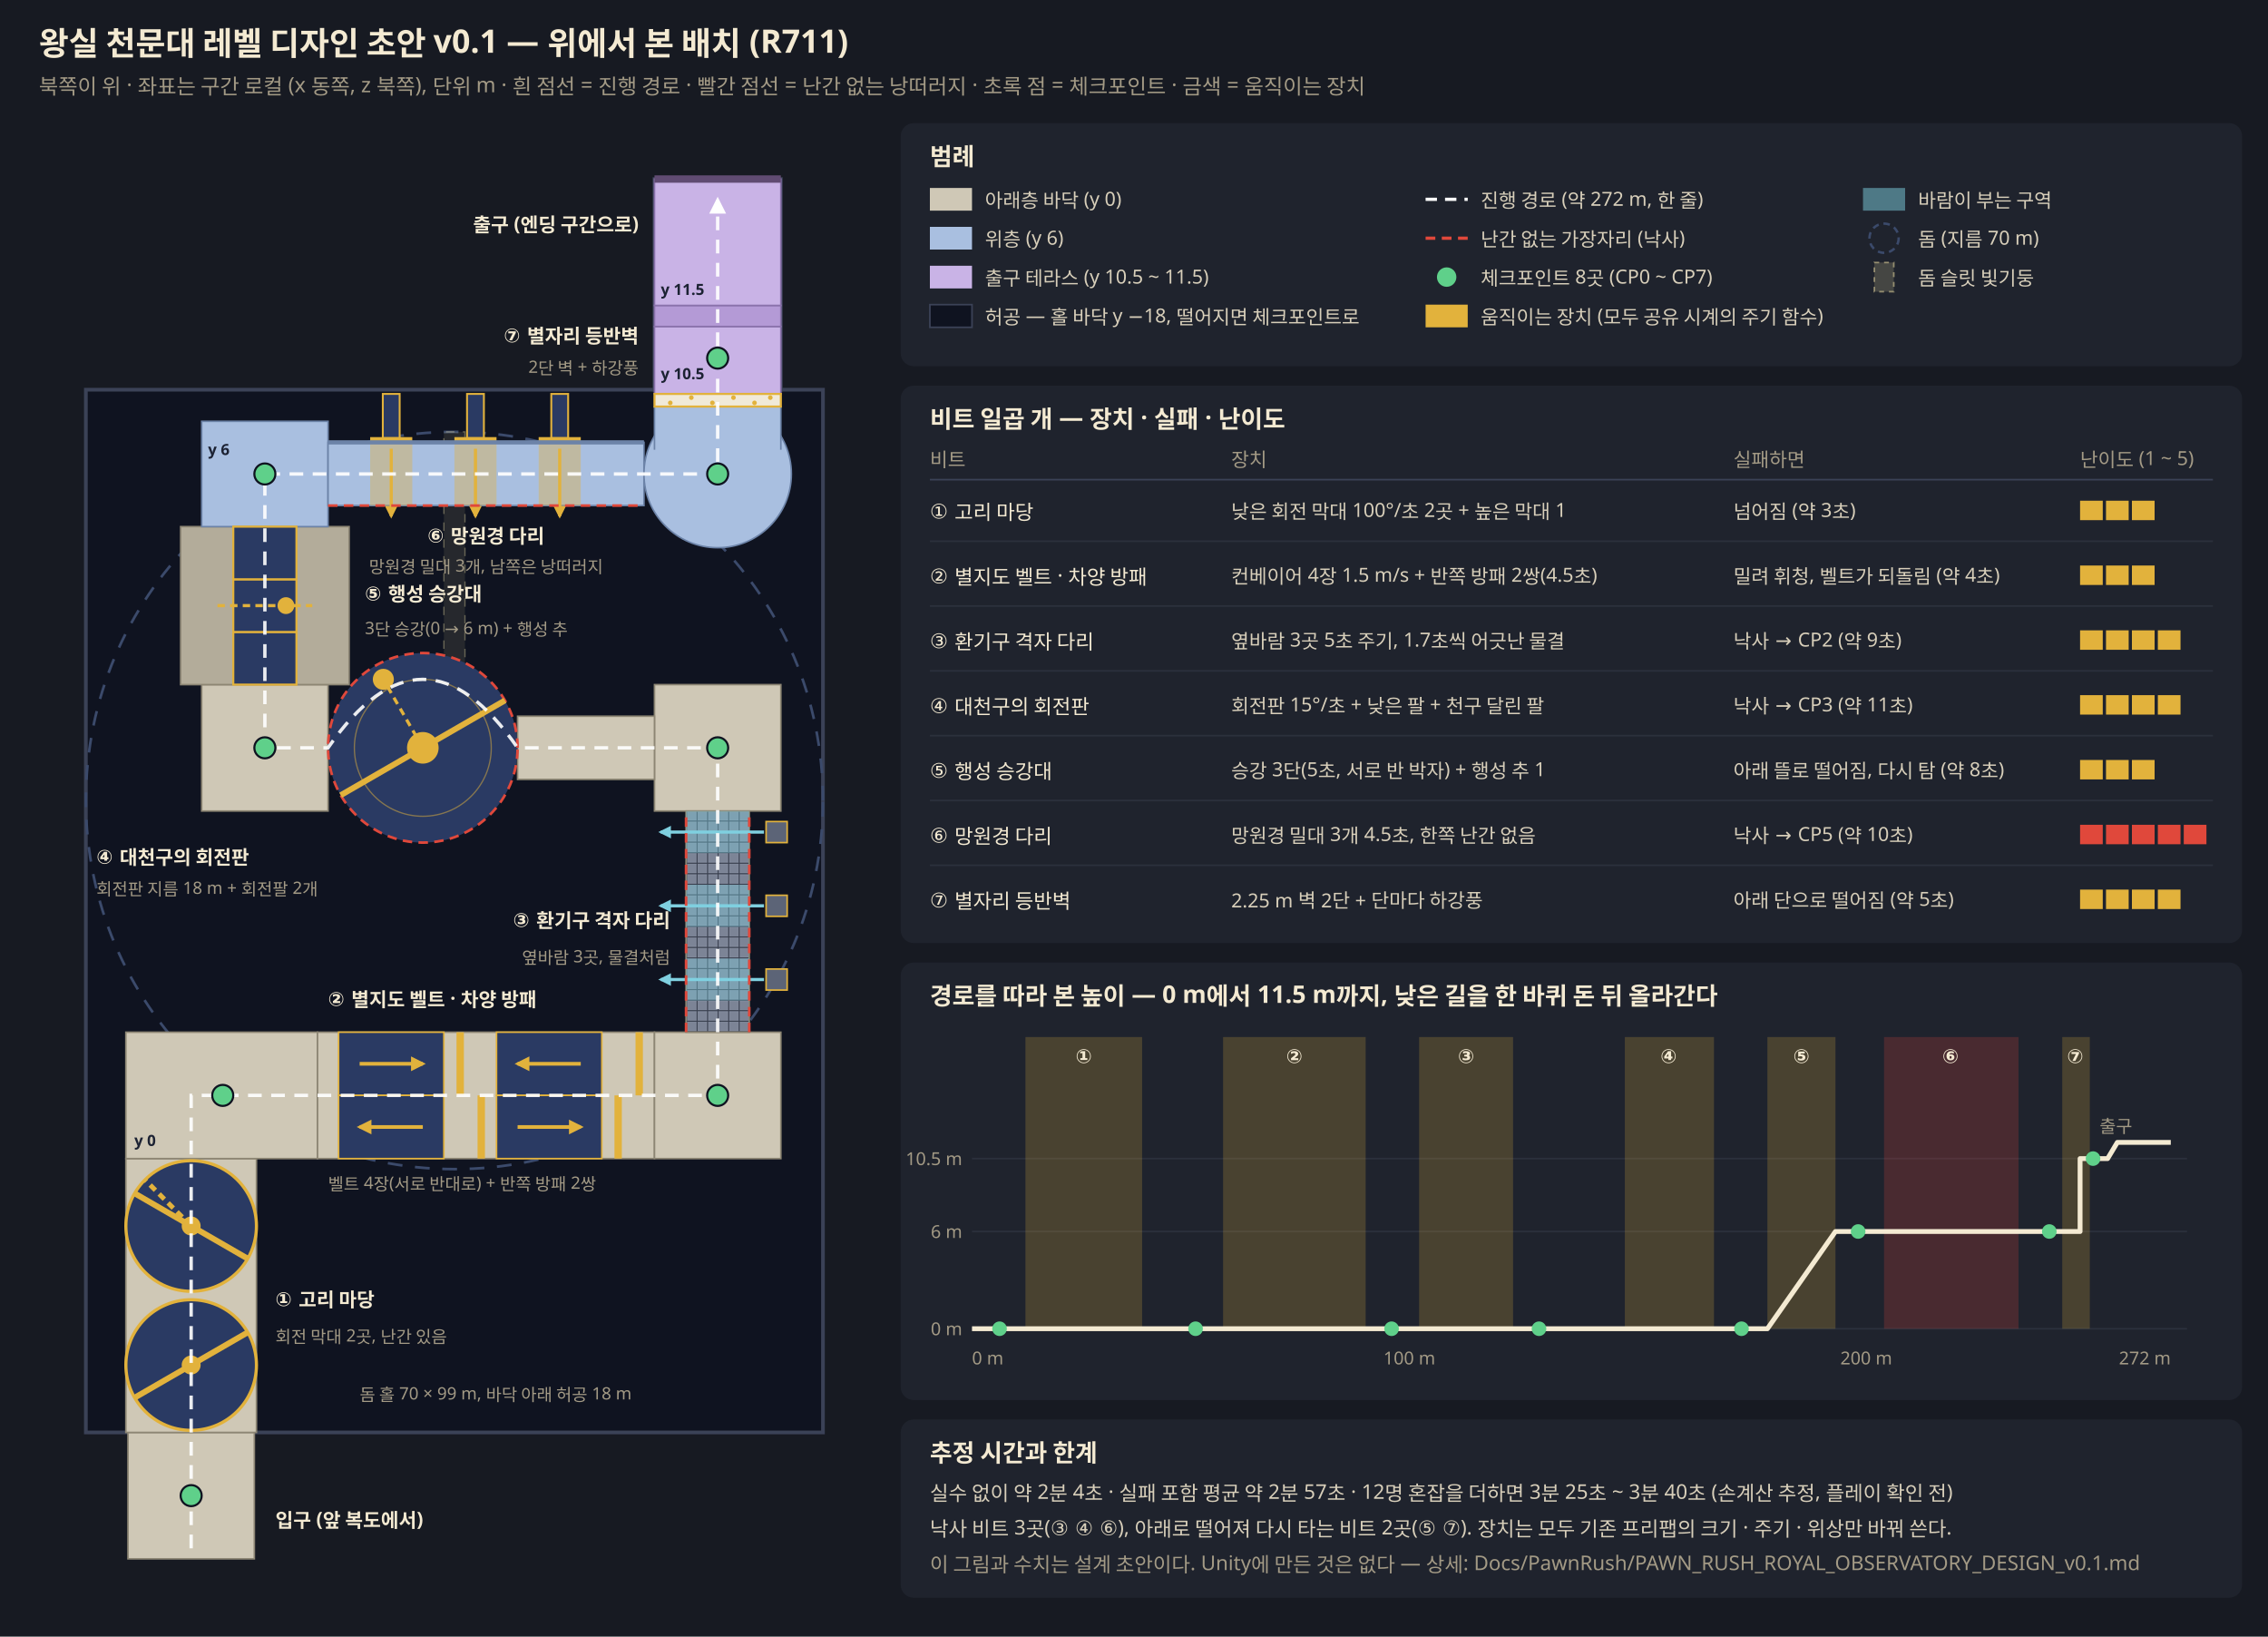
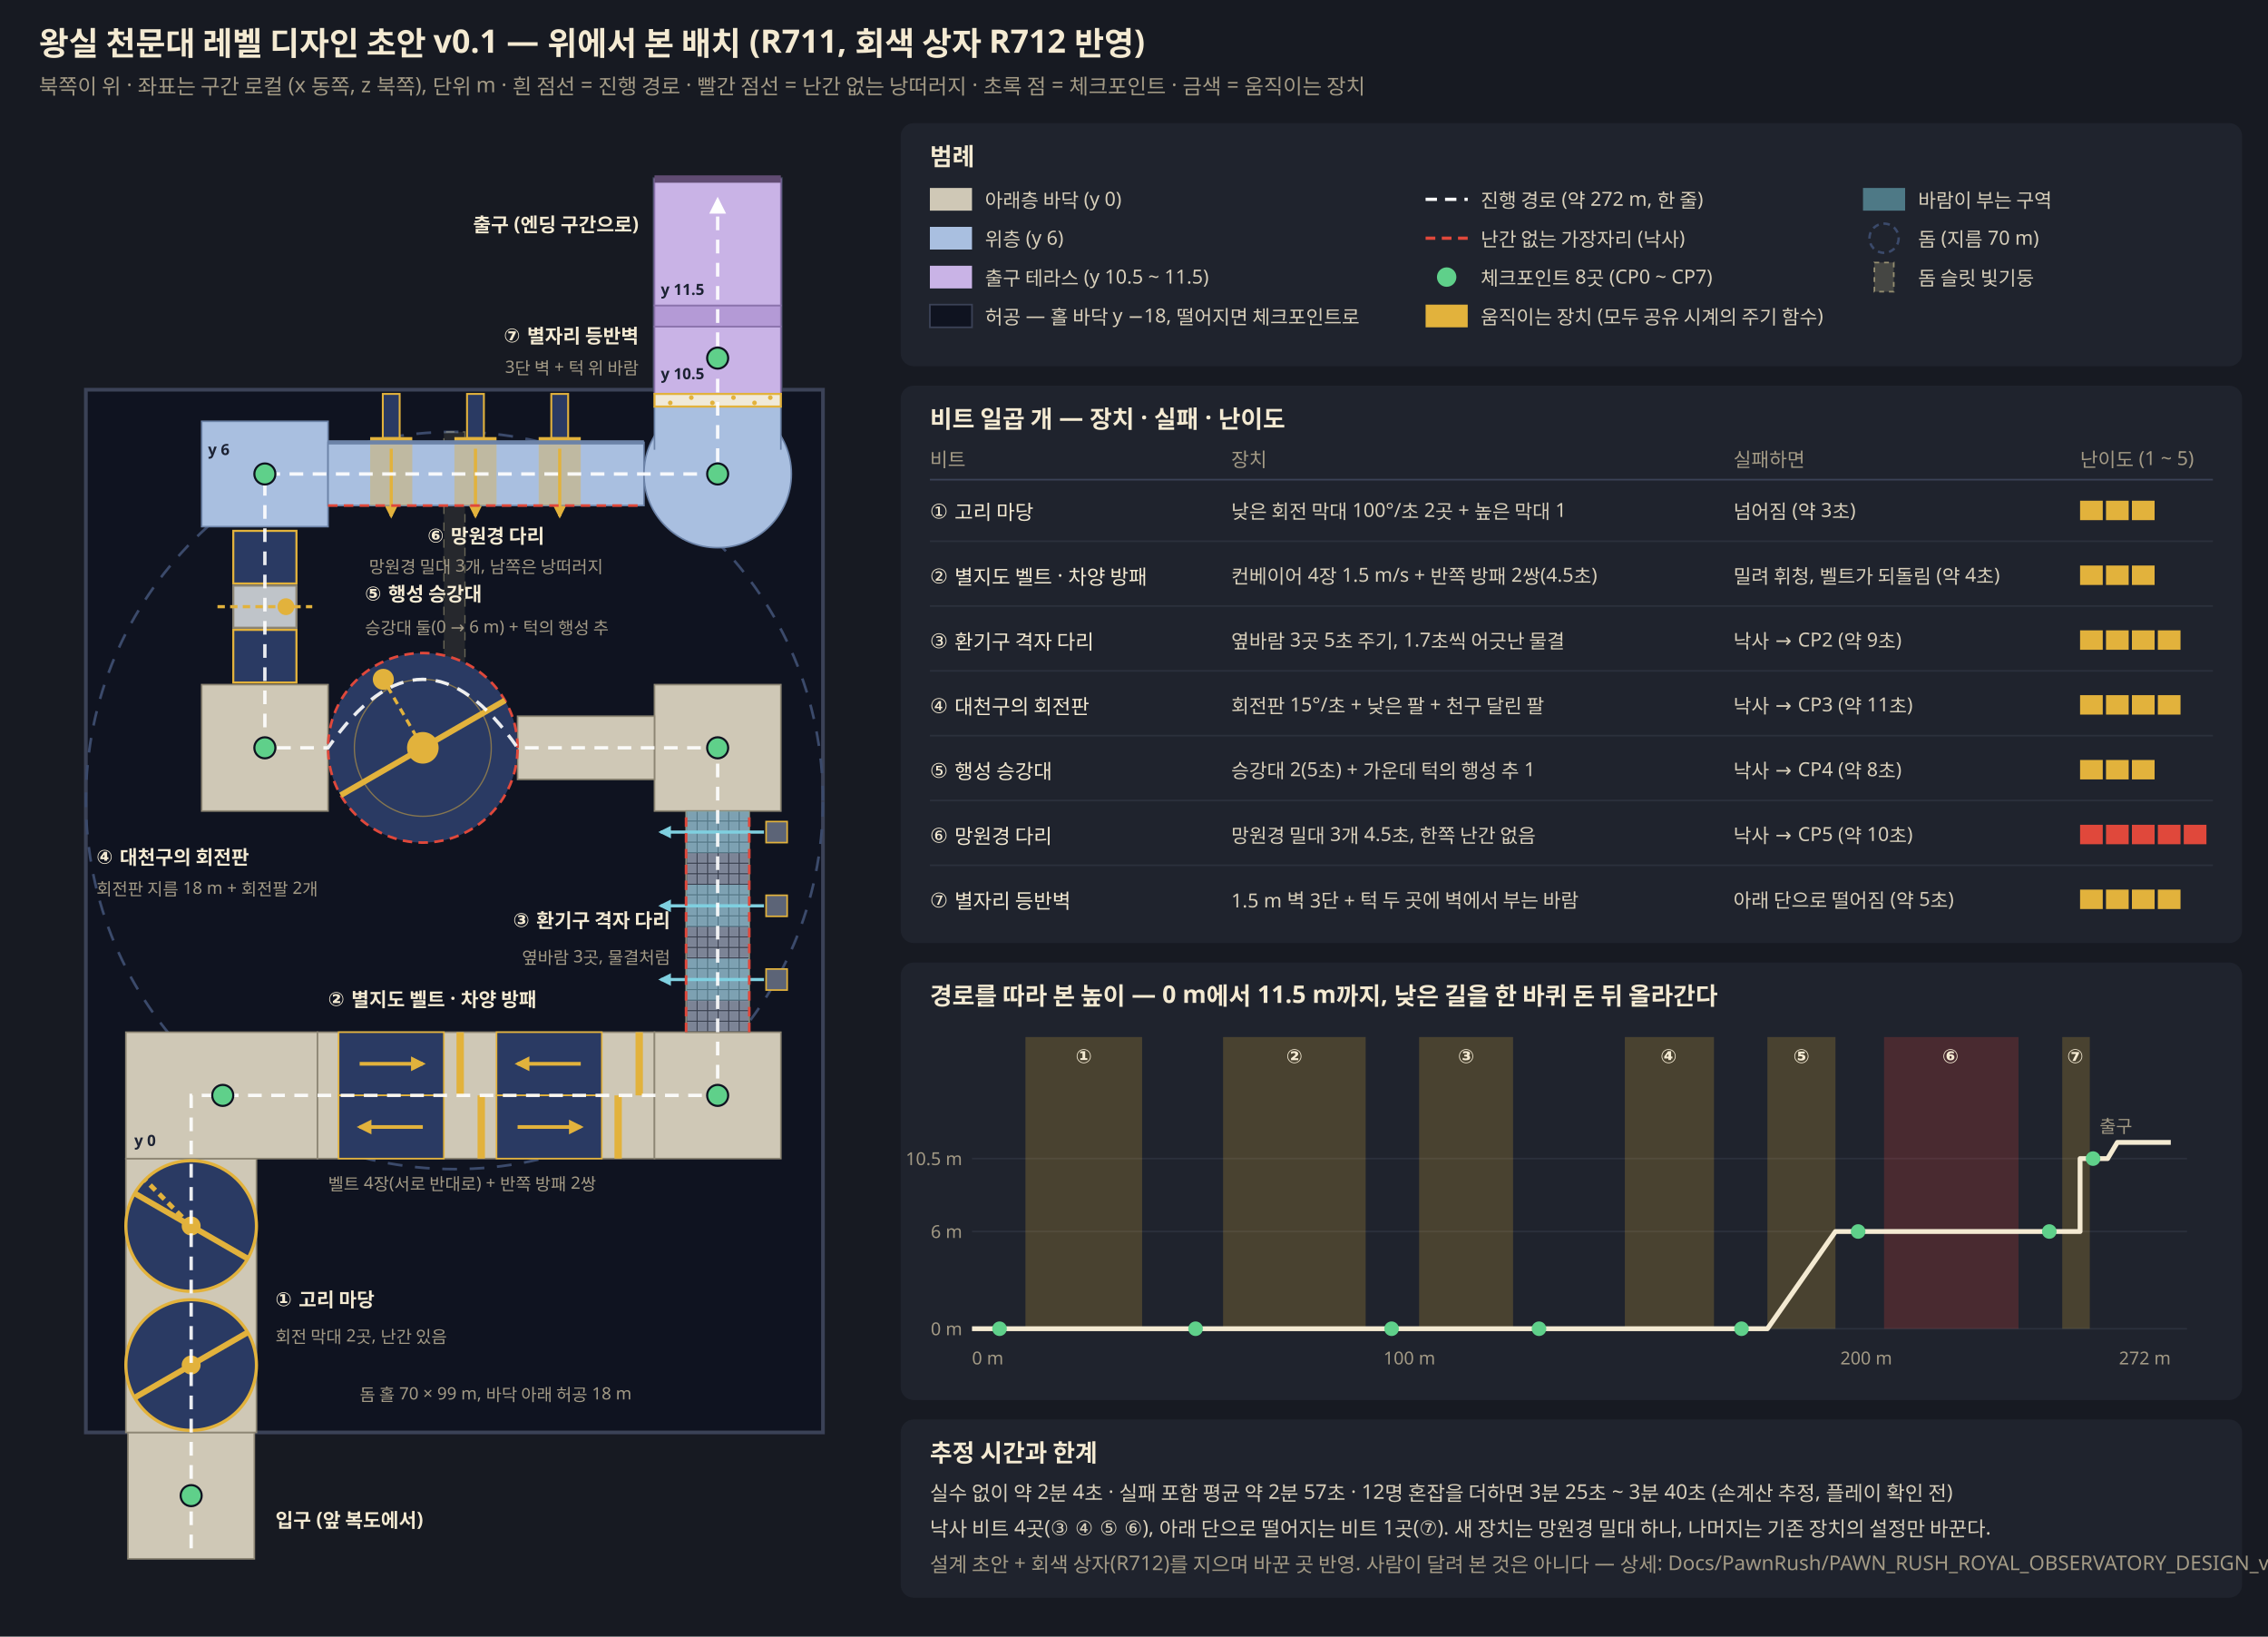
<svg xmlns="http://www.w3.org/2000/svg" viewBox="0 0 1400 1010" width="100%" style="height:auto;max-width:1400px" font-family="'Malgun Gothic','Noto Sans KR','Apple SD Gothic Neo',sans-serif">
  <defs>
    <marker id="tip" viewBox="0 0 10 10" refX="8" refY="5" markerWidth="5" markerHeight="5" orient="auto">
      <path d="M0,0 L10,5 L0,10 Z" fill="#ffffff" />
    </marker>
    <marker id="wind" viewBox="0 0 10 10" refX="8" refY="5" markerWidth="4" markerHeight="4" orient="auto">
      <path d="M0,0 L10,5 L0,10 Z" fill="#7fd0e0" />
    </marker>
    <marker id="gold" viewBox="0 0 10 10" refX="8" refY="5" markerWidth="4" markerHeight="4" orient="auto">
      <path d="M0,0 L10,5 L0,10 Z" fill="#e2b23c" />
    </marker>
    <pattern id="grate" width="1" height="1" patternUnits="userSpaceOnUse">
      <rect width="1" height="1" fill="#7c8496" />
      <path d="M0,0 L1,0 M0,0 L0,1" stroke="#39404f" stroke-width=".18" />
    </pattern>
  </defs>
  <rect width="1400" height="1010" fill="#171a22" />
-   <text x="24" y="34" font-size="20" font-weight="700" fill="#f4ead2">왕실 천문대 레벨 디자인 초안 v0.1 — 위에서 본 배치 (R711)</text>
+   <text x="24" y="34" font-size="20" font-weight="700" fill="#f4ead2">왕실 천문대 레벨 디자인 초안 v0.1 — 위에서 본 배치 (R711, 회색 상자 R712 반영)</text>
  <text x="24" y="58" font-size="13" fill="#a39a85">북쪽이 위 · 좌표는 구간 로컬 (x 동쪽, z 북쪽), 단위 m · 흰 점선 = 진행 경로 · 빨간 점선 = 난간 없는 낭떠러지 · 초록 점 = 체크포인트 · 금색 = 움직이는 장치</text>
  <g transform="translate(40 78) scale(6.5 -6.5) translate(12 -136)">
    <rect x="-10" y="12" width="70" height="99" fill="#0f1320" stroke="#3b4257" stroke-width=".35" />
    <rect x="44" y="111" width="12" height="20" fill="#0f1320" stroke="#3b4257" stroke-width=".35" />
    <circle cx="25" cy="72" r="35" fill="none" stroke="#3b4a6b" stroke-width=".25" stroke-dasharray="1.4 1.2" />
    <rect x="24" y="78" width="2" height="29" fill="#f6e7a8" fill-opacity=".10" stroke="#f6e7a8" stroke-opacity=".35" stroke-width=".12" stroke-dasharray=".8 .8" />
    <g fill="#cfc8b6" stroke="#8d8674" stroke-width=".15">
      <rect x="-6" y="0" width="12" height="12" />
      <rect x="-6.2" y="12" width="12.4" height="26" />
      <rect x="-6.2" y="38" width="18.2" height="12" />
      <rect x="12" y="38" width="32" height="12" />
      <rect x="44" y="38" width="12" height="12" />
      <rect x="44" y="71" width="12" height="12" />
      <rect x="31" y="74" width="13" height="6" />
      <rect x="1" y="71" width="12" height="12" />
-       <rect x="-1" y="83" width="16" height="15" fill="#b3ac9a" />
    </g>
    <rect x="47" y="50" width="6" height="21" fill="url(#grate)" stroke="#8d8674" stroke-width=".15" />
    <g fill="#a9bfe0" stroke="#6c83a8" stroke-width=".15">
      <rect x="1" y="98" width="12" height="10" />
      <rect x="13" y="100" width="30" height="6" />
      <circle cx="50" cy="103" r="7" />
      <rect x="44" y="103" width="12" height="6.4" stroke="none" />
      <path d="M44,105.3 L44,109.4 M56,105.3 L56,109.4" fill="none" />
    </g>
    <g fill="#c9b3e6" stroke="#8a72ab" stroke-width=".15">
      <rect x="44" y="110.6" width="12" height="6.4" />
      <rect x="44" y="117" width="12" height="2" fill="#b49ad6" />
      <rect x="44" y="119" width="12" height="12" />
    </g>
    <line x1="44" y1="131" x2="56" y2="131" stroke="#604b72" stroke-width=".7" />
    <g fill="#2a3a63" stroke="#e2b23c" stroke-width=".3">
      <circle cx="0" cy="18.4" r="6.2" />
      <circle cx="0" cy="31.6" r="6.2" />
      <line x1="-5.37" y1="15.3" x2="5.37" y2="21.5" stroke-width=".55" />
      <line x1="-5.37" y1="34.7" x2="5.37" y2="28.5" stroke-width=".55" />
      <line x1="0" y1="31.6" x2="-4.4" y2="36" stroke-width=".45" stroke-dasharray=".7 .5" />
    </g>
    <circle cx="0" cy="18.4" r=".9" fill="#e2b23c" />
    <circle cx="0" cy="31.6" r=".9" fill="#e2b23c" />
    <g fill="#2a3a63" stroke="#e2b23c" stroke-width=".15">
      <rect x="14" y="44" width="10" height="6" />
      <rect x="14" y="38" width="10" height="6" />
      <rect x="29" y="44" width="10" height="6" />
      <rect x="29" y="38" width="10" height="6" />
    </g>
    <g stroke="#e2b23c" stroke-width=".35" marker-end="url(#gold)">
      <line x1="16" y1="47" x2="22" y2="47" />
      <line x1="22" y1="41" x2="16" y2="41" />
      <line x1="37" y1="47" x2="31" y2="47" />
      <line x1="31" y1="41" x2="37" y2="41" />
    </g>
    <g fill="#e2b23c">
      <rect x="25.2" y="44" width=".7" height="6" />
      <rect x="27.2" y="38" width=".7" height="6" />
      <rect x="40.2" y="38" width=".7" height="6" />
      <rect x="42.2" y="44" width=".7" height="6" />
    </g>
    <g fill="#7fd0e0" fill-opacity=".38">
      <rect x="47" y="53" width="6" height="4" />
      <rect x="47" y="60" width="6" height="4" />
      <rect x="47" y="67" width="6" height="4" />
    </g>
    <g fill="#5c6477" stroke="#e2b23c" stroke-width=".15">
      <rect x="54.6" y="54" width="2" height="2" />
      <rect x="54.6" y="61" width="2" height="2" />
      <rect x="54.6" y="68" width="2" height="2" />
    </g>
    <g stroke="#7fd0e0" stroke-width=".3" marker-end="url(#wind)">
      <line x1="54.4" y1="55" x2="44.6" y2="55" />
      <line x1="54.4" y1="62" x2="44.6" y2="62" />
      <line x1="54.4" y1="69" x2="44.6" y2="69" />
    </g>
    <g stroke="#e0483b" stroke-width=".25" stroke-dasharray=".9 .6">
      <line x1="47" y1="50" x2="47" y2="71" />
      <line x1="53" y1="50" x2="53" y2="71" />
    </g>
    <circle cx="22" cy="77" r="9" fill="#2a3a63" stroke="#e0483b" stroke-width=".25" stroke-dasharray=".9 .6" />
    <circle cx="22" cy="77" r="6.5" fill="none" stroke="#e2b23c" stroke-opacity=".5" stroke-width=".12" />
    <line x1="14.2" y1="72.5" x2="29.8" y2="81.5" stroke="#e2b23c" stroke-width=".55" />
    <line x1="22" y1="77" x2="18.25" y2="83.5" stroke="#e2b23c" stroke-width=".3" stroke-dasharray=".7 .5" />
    <circle cx="18.25" cy="83.5" r="1" fill="#e2b23c" />
    <circle cx="22" cy="77" r="1.5" fill="#e2b23c" />
    <g fill="#2a3a63" stroke="#e2b23c" stroke-width=".2">
-       <rect x="4" y="83" width="6" height="5" />
-       <rect x="4" y="88" width="6" height="5" />
-       <rect x="4" y="93" width="6" height="5" />
-     </g>
-     <line x1="2.5" y1="90.5" x2="11.5" y2="90.5" stroke="#e2b23c" stroke-width=".3" stroke-dasharray=".7 .5" />
-     <circle cx="9" cy="90.5" r=".8" fill="#e2b23c" />
+       <rect x="4" y="83.2" width="6" height="5" />
+       <rect x="4" y="92.6" width="6" height="5" />
+       <rect x="4" y="88.4" width="6" height="4" fill="#bfc4c9" stroke="#8d8674" />
+     </g>
+     <line x1="2.5" y1="90.4" x2="11.5" y2="90.4" stroke="#e2b23c" stroke-width=".3" stroke-dasharray=".7 .5" />
+     <circle cx="9" cy="90.4" r=".8" fill="#e2b23c" />
    <g fill="#e2b23c" fill-opacity=".38">
      <rect x="17" y="100" width="4" height="6" />
      <rect x="25" y="100" width="4" height="6" />
      <rect x="33" y="100" width="4" height="6" />
    </g>
    <g fill="#2a3a63" stroke="#e2b23c" stroke-width=".18">
      <rect x="18.2" y="106.4" width="1.6" height="4.2" />
      <rect x="26.2" y="106.4" width="1.6" height="4.2" />
      <rect x="34.2" y="106.4" width="1.6" height="4.2" />
    </g>
    <g fill="#e2b23c">
      <rect x="17" y="105.9" width="4" height=".6" />
      <rect x="25" y="105.9" width="4" height=".6" />
      <rect x="33" y="105.9" width="4" height=".6" />
    </g>
    <g stroke="#e2b23c" stroke-width=".3" marker-end="url(#gold)">
      <line x1="19" y1="105.4" x2="19" y2="99" />
      <line x1="27" y1="105.4" x2="27" y2="99" />
      <line x1="35" y1="105.4" x2="35" y2="99" />
    </g>
    <line x1="13" y1="100" x2="43" y2="100" stroke="#e0483b" stroke-width=".25" stroke-dasharray=".9 .6" />
    <line x1="13" y1="106" x2="43" y2="106" stroke="#6c83a8" stroke-width=".4" />
    <rect x="44" y="109.4" width="12" height="1.2" fill="#f1ead8" stroke="#e2b23c" stroke-width=".2" />
    <g fill="#e2b23c">
      <circle cx="45.5" cy="109.75" r=".22" />
      <circle cx="47.5" cy="110.25" r=".22" />
      <circle cx="49.5" cy="109.75" r=".22" />
      <circle cx="51.5" cy="110.25" r=".22" />
      <circle cx="53.5" cy="109.75" r=".22" />
      <circle cx="55" cy="110.25" r=".22" />
    </g>
    <path d="M0,1 L0,44 L50,44 L50,77 L31,77 Q22,90 13,77 L7,77 L7,103 L43,103 L50,103 L50,129" fill="none" stroke="#ffffff" stroke-opacity=".9" stroke-width=".32" stroke-dasharray="1.3 .9" marker-end="url(#tip)" />
    <g fill="#5fd08a" stroke="#0f1320" stroke-width=".2">
      <circle cx="0" cy="6" r="1" />
      <circle cx="3" cy="44" r="1" />
      <circle cx="50" cy="44" r="1" />
      <circle cx="50" cy="77" r="1" />
      <circle cx="7" cy="77" r="1" />
      <circle cx="7" cy="103" r="1" />
      <circle cx="50" cy="103" r="1" />
      <circle cx="50" cy="114" r="1" />
    </g>
    <g font-size="12" font-weight="700" fill="#f4ead2">
      <text transform="translate(8 3) scale(.1538 -.1538)">입구 (앞 복도에서)</text>
      <text transform="translate(8 24) scale(.1538 -.1538)">① 고리 마당</text>
      <text transform="translate(13 52.5) scale(.1538 -.1538)">② 별지도 벨트 · 차양 방패</text>
      <text transform="translate(45.5 60) scale(.1538 -.1538)" text-anchor="end">③ 환기구 격자 다리</text>
      <text transform="translate(-9 66) scale(.1538 -.1538)">④ 대천구의 회전판</text>
      <text transform="translate(16.5 91) scale(.1538 -.1538)">⑤ 행성 승강대</text>
      <text transform="translate(28 96.5) scale(.1538 -.1538)" text-anchor="middle">⑥ 망원경 다리</text>
      <text transform="translate(42.5 115.5) scale(.1538 -.1538)" text-anchor="end">⑦ 별자리 등반벽</text>
      <text transform="translate(42.5 126) scale(.1538 -.1538)" text-anchor="end">출구 (엔딩 구간으로)</text>
    </g>
    <g font-size="10.5" fill="#a39a85">
      <text transform="translate(8 20.5) scale(.1538 -.1538)">회전 막대 2곳, 난간 있음</text>
      <text transform="translate(13 35) scale(.1538 -.1538)">벨트 4장(서로 반대로) + 반쪽 방패 2쌍</text>
      <text transform="translate(45.5 56.5) scale(.1538 -.1538)" text-anchor="end">옆바람 3곳, 물결처럼</text>
      <text transform="translate(-9 63) scale(.1538 -.1538)">회전판 지름 18 m + 회전팔 2개</text>
-       <text transform="translate(16.5 87.8) scale(.1538 -.1538)">3단 승강(0 → 6 m) + 행성 추</text>
+       <text transform="translate(16.5 87.8) scale(.1538 -.1538)">승강대 둘(0 → 6 m) + 턱의 행성 추</text>
      <text transform="translate(28 93.6) scale(.1538 -.1538)" text-anchor="middle">망원경 밀대 3개, 남쪽은 낭떠러지</text>
-       <text transform="translate(42.5 112.6) scale(.1538 -.1538)" text-anchor="end">2단 벽 + 하강풍</text>
+       <text transform="translate(42.5 112.6) scale(.1538 -.1538)" text-anchor="end">3단 벽 + 턱 위 바람</text>
      <text transform="translate(16 15) scale(.1538 -.1538)">돔 홀 70 × 99 m, 바닥 아래 허공 18 m</text>
    </g>
    <g font-size="9.5" fill="#1c2233" font-weight="700">
      <text transform="translate(-5.4 39.2) scale(.1538 -.1538)">y 0</text>
      <text transform="translate(1.6 104.8) scale(.1538 -.1538)">y 6</text>
      <text transform="translate(44.6 120) scale(.1538 -.1538)">y 11.5</text>
      <text transform="translate(44.6 112) scale(.1538 -.1538)">y 10.5</text>
    </g>
  </g>
  <rect x="556" y="76" width="828" height="150" rx="8" fill="#1f232d" />
  <text x="574" y="102" font-size="15" font-weight="700" fill="#f4ead2">범례</text>
  <rect x="574" y="116" width="26" height="14" fill="#cfc8b6" />
  <text x="608" y="128" font-size="12" fill="#d8cfba">아래층 바닥 (y 0)</text>
  <rect x="574" y="140" width="26" height="14" fill="#a9bfe0" />
  <text x="608" y="152" font-size="12" fill="#d8cfba">위층 (y 6)</text>
  <rect x="574" y="164" width="26" height="14" fill="#c9b3e6" />
  <text x="608" y="176" font-size="12" fill="#d8cfba">출구 테라스 (y 10.5 ~ 11.5)</text>
  <rect x="574" y="188" width="26" height="14" fill="#0f1320" stroke="#3b4257" />
  <text x="608" y="200" font-size="12" fill="#d8cfba">허공 — 홀 바닥 y −18, 떨어지면 체크포인트로</text>
  <line x1="880" y1="123" x2="906" y2="123" stroke="#ffffff" stroke-width="2" stroke-dasharray="7 5" />
  <text x="914" y="128" font-size="12" fill="#d8cfba">진행 경로 (약 272 m, 한 줄)</text>
  <line x1="880" y1="147" x2="906" y2="147" stroke="#e0483b" stroke-width="2" stroke-dasharray="6 4" />
  <text x="914" y="152" font-size="12" fill="#d8cfba">난간 없는 가장자리 (낙사)</text>
  <circle cx="893" cy="171" r="6" fill="#5fd08a" />
  <text x="914" y="176" font-size="12" fill="#d8cfba">체크포인트 8곳 (CP0 ~ CP7)</text>
  <rect x="880" y="188" width="26" height="14" fill="#e2b23c" />
  <text x="914" y="200" font-size="12" fill="#d8cfba">움직이는 장치 (모두 공유 시계의 주기 함수)</text>
  <rect x="1150" y="116" width="26" height="14" fill="#7fd0e0" fill-opacity=".5" />
  <text x="1184" y="128" font-size="12" fill="#d8cfba">바람이 부는 구역</text>
  <circle cx="1163" cy="147" r="9" fill="none" stroke="#3b4a6b" stroke-width="1.5" stroke-dasharray="4 3" />
  <text x="1184" y="152" font-size="12" fill="#d8cfba">돔 (지름 70 m)</text>
  <rect x="1157" y="162" width="12" height="18" fill="#f6e7a8" fill-opacity=".18" stroke="#f6e7a8" stroke-opacity=".5" stroke-dasharray="3 3" />
  <text x="1184" y="176" font-size="12" fill="#d8cfba">돔 슬릿 빛기둥</text>
  <rect x="556" y="238" width="828" height="344" rx="8" fill="#1f232d" />
  <text x="574" y="264" font-size="15" font-weight="700" fill="#f4ead2">비트 일곱 개 — 장치 · 실패 · 난이도</text>
  <g font-size="12" fill="#a39a85">
    <text x="574" y="288">비트</text>
    <text x="760" y="288">장치</text>
    <text x="1070" y="288">실패하면</text>
    <text x="1284" y="288">난이도 (1 ~ 5)</text>
  </g>
  <line x1="574" y1="296" x2="1366" y2="296" stroke="#3b4257" />
  <g font-size="12.5" fill="#f4ead2">
    <text x="574" y="320">① 고리 마당</text>
    <text x="574" y="360">② 별지도 벨트 · 차양 방패</text>
    <text x="574" y="400">③ 환기구 격자 다리</text>
    <text x="574" y="440">④ 대천구의 회전판</text>
    <text x="574" y="480">⑤ 행성 승강대</text>
    <text x="574" y="520">⑥ 망원경 다리</text>
    <text x="574" y="560">⑦ 별자리 등반벽</text>
  </g>
  <g font-size="12" fill="#d8cfba">
    <text x="760" y="320">낮은 회전 막대 100°/초 2곳 + 높은 막대 1</text>
    <text x="760" y="360">컨베이어 4장 1.5 m/s + 반쪽 방패 2쌍(4.5초)</text>
    <text x="760" y="400">옆바람 3곳 5초 주기, 1.7초씩 어긋난 물결</text>
    <text x="760" y="440">회전판 15°/초 + 낮은 팔 + 천구 달린 팔</text>
-     <text x="760" y="480">승강 3단(5초, 서로 반 박자) + 행성 추 1</text>
+     <text x="760" y="480">승강대 2(5초) + 가운데 턱의 행성 추 1</text>
    <text x="760" y="520">망원경 밀대 3개 4.5초, 한쪽 난간 없음</text>
-     <text x="760" y="560">2.25 m 벽 2단 + 단마다 하강풍</text>
+     <text x="760" y="560">1.5 m 벽 3단 + 턱 두 곳에 벽에서 부는 바람</text>
  </g>
  <g font-size="12" fill="#d8cfba">
    <text x="1070" y="320">넘어짐 (약 3초)</text>
    <text x="1070" y="360">밀려 휘청, 벨트가 되돌림 (약 4초)</text>
    <text x="1070" y="400">낙사 → CP2 (약 9초)</text>
    <text x="1070" y="440">낙사 → CP3 (약 11초)</text>
-     <text x="1070" y="480">아래 뜰로 떨어짐, 다시 탐 (약 8초)</text>
+     <text x="1070" y="480">낙사 → CP4 (약 8초)</text>
    <text x="1070" y="520">낙사 → CP5 (약 10초)</text>
    <text x="1070" y="560">아래 단으로 떨어짐 (약 5초)</text>
  </g>
  <g fill="#e2b23c">
    <rect x="1284" y="309" width="14" height="12" />
    <rect x="1300" y="309" width="14" height="12" />
    <rect x="1316" y="309" width="14" height="12" />
    <rect x="1284" y="349" width="14" height="12" />
    <rect x="1300" y="349" width="14" height="12" />
    <rect x="1316" y="349" width="14" height="12" />
    <rect x="1284" y="389" width="14" height="12" />
    <rect x="1300" y="389" width="14" height="12" />
    <rect x="1316" y="389" width="14" height="12" />
    <rect x="1332" y="389" width="14" height="12" />
    <rect x="1284" y="429" width="14" height="12" />
    <rect x="1300" y="429" width="14" height="12" />
    <rect x="1316" y="429" width="14" height="12" />
    <rect x="1332" y="429" width="14" height="12" />
    <rect x="1284" y="469" width="14" height="12" />
    <rect x="1300" y="469" width="14" height="12" />
    <rect x="1316" y="469" width="14" height="12" />
    <rect x="1284" y="549" width="14" height="12" />
    <rect x="1300" y="549" width="14" height="12" />
    <rect x="1316" y="549" width="14" height="12" />
    <rect x="1332" y="549" width="14" height="12" />
  </g>
  <g fill="#e0483b">
    <rect x="1284" y="509" width="14" height="12" />
    <rect x="1300" y="509" width="14" height="12" />
    <rect x="1316" y="509" width="14" height="12" />
    <rect x="1332" y="509" width="14" height="12" />
    <rect x="1348" y="509" width="14" height="12" />
  </g>
  <g stroke="#2b303c">
    <line x1="574" y1="334" x2="1366" y2="334" />
    <line x1="574" y1="374" x2="1366" y2="374" />
    <line x1="574" y1="414" x2="1366" y2="414" />
    <line x1="574" y1="454" x2="1366" y2="454" />
    <line x1="574" y1="494" x2="1366" y2="494" />
    <line x1="574" y1="534" x2="1366" y2="534" />
  </g>
  <rect x="556" y="594" width="828" height="270" rx="8" fill="#1f232d" />
  <text x="574" y="620" font-size="15" font-weight="700" fill="#f4ead2">경로를 따라 본 높이 — 0 m에서 11.5 m까지, 낮은 길을 한 바퀴 돈 뒤 올라간다</text>
  <g stroke="#2b303c">
    <line x1="600" y1="820" x2="1350" y2="820" />
    <line x1="600" y1="760" x2="1350" y2="760" />
    <line x1="600" y1="715" x2="1350" y2="715" />
  </g>
  <g font-size="11" fill="#a39a85" text-anchor="end">
    <text x="594" y="824">0 m</text>
    <text x="594" y="764">6 m</text>
    <text x="594" y="719">10.5 m</text>
  </g>
  <g fill-opacity=".22">
    <rect x="633" y="640" width="72" height="180" fill="#e2b23c" />
    <rect x="755" y="640" width="88" height="180" fill="#e2b23c" />
    <rect x="876" y="640" width="58" height="180" fill="#e2b23c" />
    <rect x="1003" y="640" width="55" height="180" fill="#e2b23c" />
    <rect x="1091" y="640" width="42" height="180" fill="#e2b23c" />
    <rect x="1163" y="640" width="83" height="180" fill="#e0483b" />
    <rect x="1273" y="640" width="17" height="180" fill="#e2b23c" />
  </g>
  <g font-size="12" font-weight="700" fill="#f4ead2" text-anchor="middle">
    <text x="669" y="656">①</text>
    <text x="799" y="656">②</text>
    <text x="905" y="656">③</text>
    <text x="1030" y="656">④</text>
    <text x="1112" y="656">⑤</text>
    <text x="1204" y="656">⑥</text>
    <text x="1281" y="656">⑦</text>
  </g>
  <polyline points="600,820 1091,820 1105,800 1119,780 1133,760 1284,760 1284,715 1301,715 1307,705 1340,705" fill="none" stroke="#f4ead2" stroke-width="3" stroke-linejoin="round" />
  <g fill="#5fd08a">
    <circle cx="617" cy="820" r="4.5" />
    <circle cx="738" cy="820" r="4.5" />
    <circle cx="859" cy="820" r="4.5" />
    <circle cx="950" cy="820" r="4.5" />
    <circle cx="1075" cy="820" r="4.5" />
    <circle cx="1147" cy="760" r="4.5" />
    <circle cx="1265" cy="760" r="4.5" />
    <circle cx="1292" cy="715" r="4.5" />
  </g>
  <g font-size="11" fill="#a39a85">
    <text x="600" y="842">0 m</text>
    <text x="870" y="842" text-anchor="middle">100 m</text>
    <text x="1152" y="842" text-anchor="middle">200 m</text>
    <text x="1340" y="842" text-anchor="end">272 m</text>
    <text x="1296" y="699">출구</text>
  </g>
  <rect x="556" y="876" width="828" height="110" rx="8" fill="#1f232d" />
  <text x="574" y="902" font-size="15" font-weight="700" fill="#f4ead2">추정 시간과 한계</text>
  <text x="574" y="926" font-size="12.5" fill="#d8cfba">실수 없이 약 2분 4초 · 실패 포함 평균 약 2분 57초 · 12명 혼잡을 더하면 3분 25초 ~ 3분 40초 (손계산 추정, 플레이 확인 전)</text>
-   <text x="574" y="948" font-size="12.5" fill="#d8cfba">낙사 비트 3곳(③ ④ ⑥), 아래로 떨어져 다시 타는 비트 2곳(⑤ ⑦). 장치는 모두 기존 프리팹의 크기 · 주기 · 위상만 바꿔 쓴다.</text>
-   <text x="574" y="970" font-size="12.5" fill="#a39a85">이 그림과 수치는 설계 초안이다. Unity에 만든 것은 없다 — 상세: Docs/PawnRush/PAWN_RUSH_ROYAL_OBSERVATORY_DESIGN_v0.1.md</text>
+   <text x="574" y="948" font-size="12.5" fill="#d8cfba">낙사 비트 4곳(③ ④ ⑤ ⑥), 아래 단으로 떨어지는 비트 1곳(⑦). 새 장치는 망원경 밀대 하나, 나머지는 기존 장치의 설정만 바꾼다.</text>
+   <text x="574" y="970" font-size="12.5" fill="#a39a85">설계 초안 + 회색 상자(R712)를 지으며 바꾼 곳 반영. 사람이 달려 본 것은 아니다 — 상세: Docs/PawnRush/PAWN_RUSH_ROYAL_OBSERVATORY_DESIGN_v0.1.md</text>
</svg>
